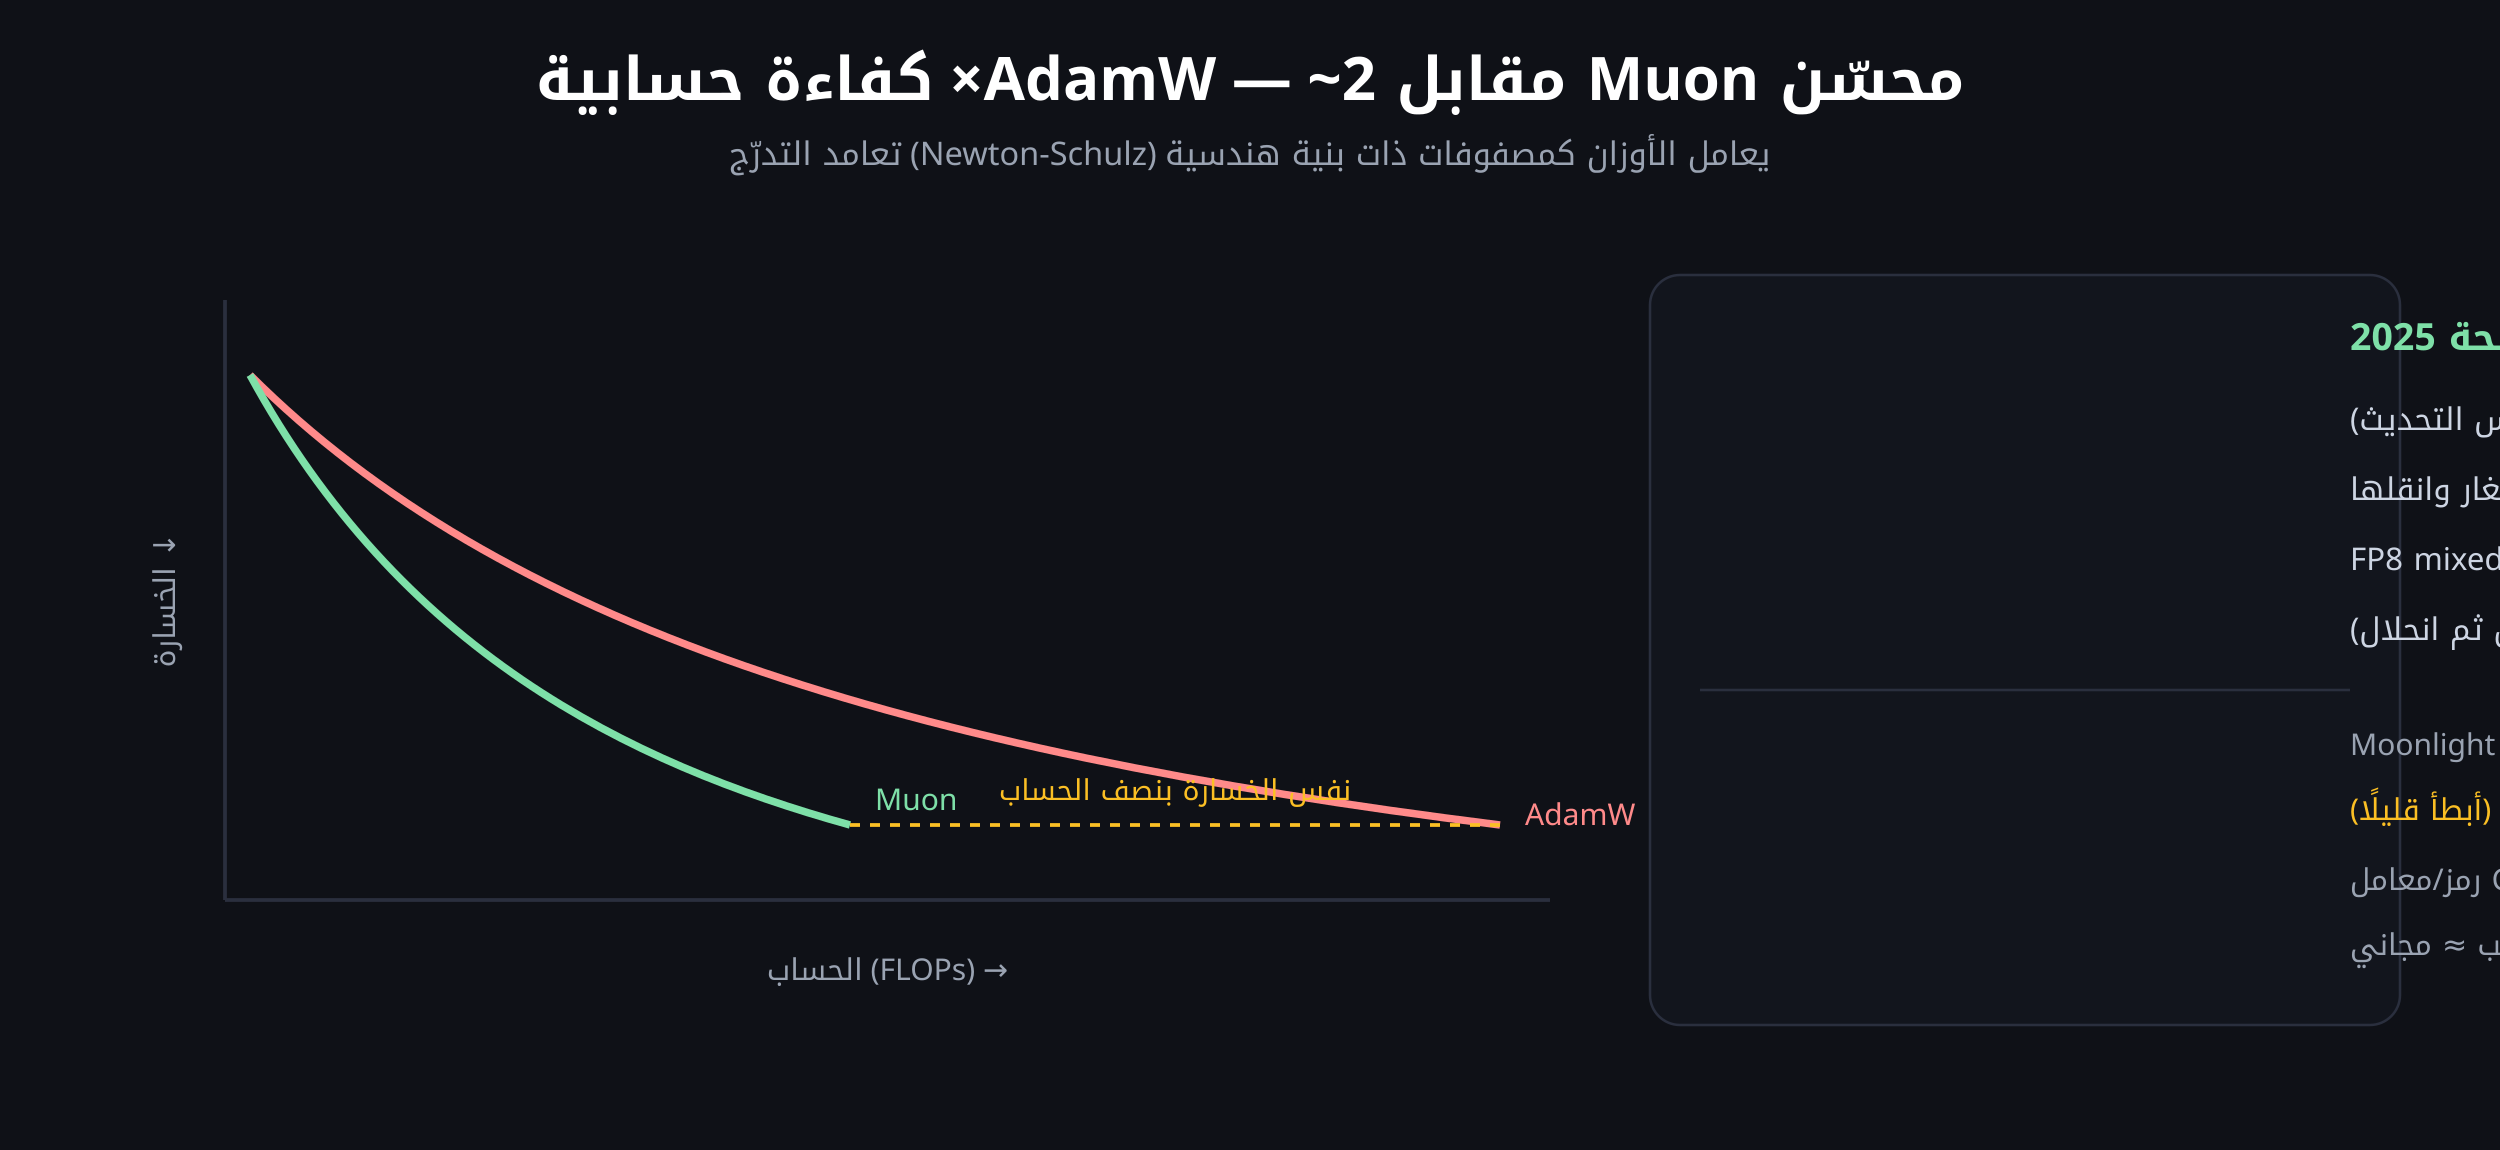
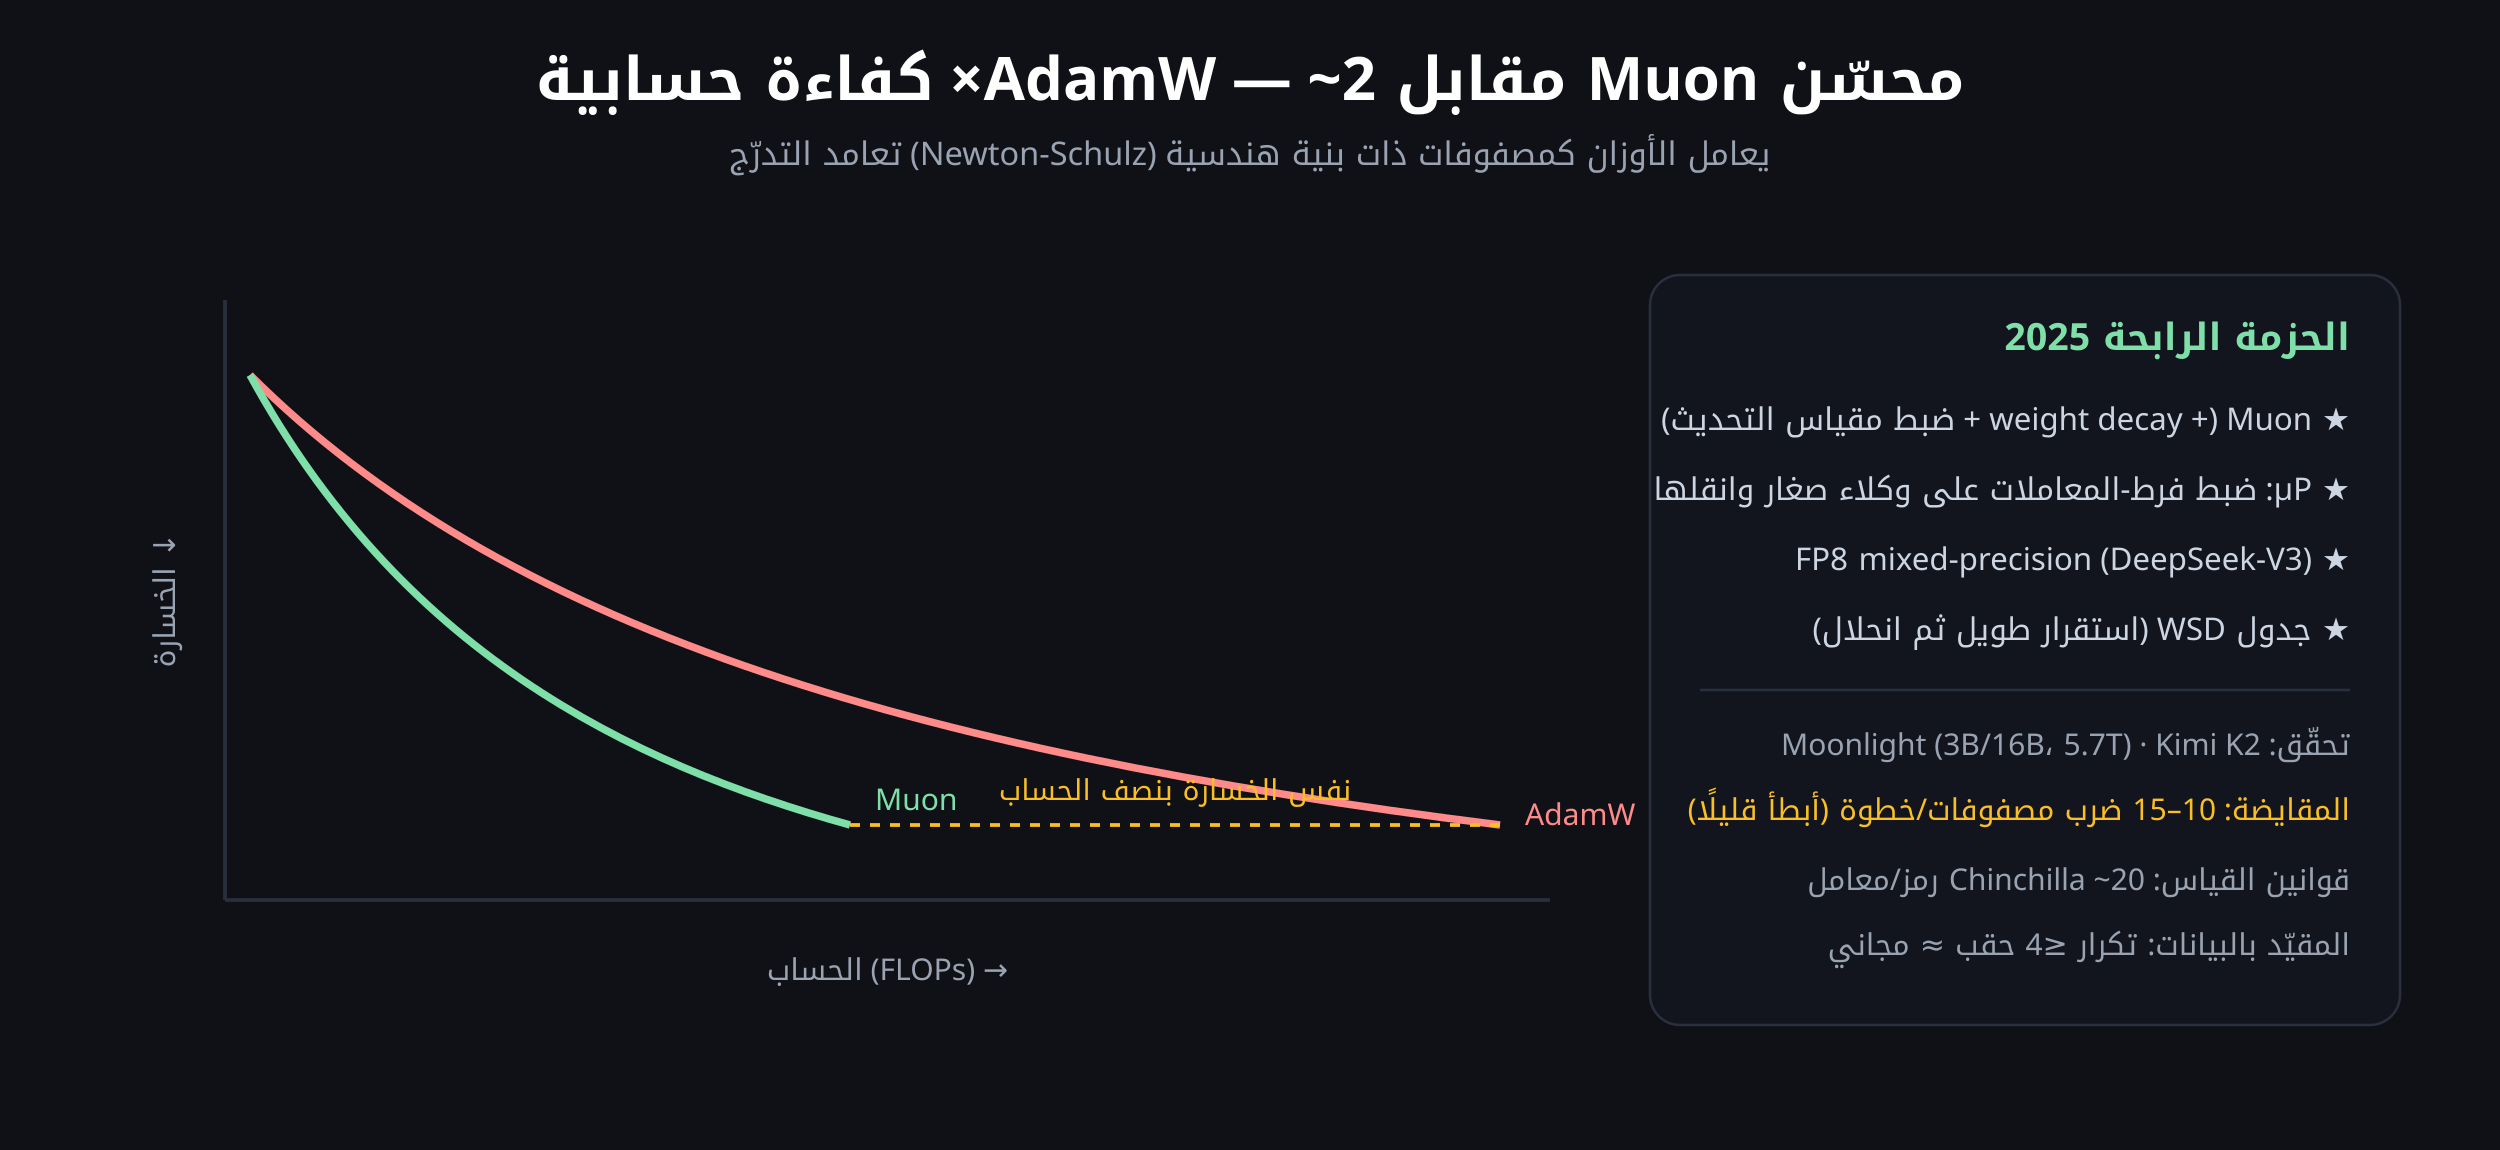
<svg xmlns="http://www.w3.org/2000/svg" viewBox="0 0 1000 460" font-family="'Segoe UI',Tahoma,'Noto Kufi Arabic','Cairo',sans-serif">
  <rect width="1000" height="460" fill="#0f1117" />
  <text x="500" y="40" text-anchor="middle" direction="rtl" font-size="24" font-weight="700" fill="#fff">محسّن Muon مقابل AdamW — ~2× كفاءة حسابية</text>
  <text x="500" y="66" text-anchor="middle" font-size="13" fill="#9aa3b2">تعامد التدرّج (Newton-Schulz) يعامل الأوزان كمصفوفات ذات بنية هندسية</text>
  <line x1="90" y1="360" x2="620" y2="360" stroke="#2a2f3e" stroke-width="1.5" />
  <line x1="90" y1="120" x2="90" y2="360" stroke="#2a2f3e" stroke-width="1.5" />
  <text x="355" y="392" text-anchor="middle" font-size="12" fill="#9aa3b2">الحساب (FLOPs) →</text>
  <text x="70" y="240" text-anchor="middle" font-size="12" fill="#9aa3b2" transform="rotate(-90 70 240)">الخسارة ↓</text>
  <path d="M100,150 C200,250 360,300 600,330" fill="none" stroke="#ff8a8a" stroke-width="3" />
  <text x="610" y="330" font-size="12" fill="#ff8a8a">AdamW</text>
  <path d="M100,150 C160,260 250,305 340,330" fill="none" stroke="#7ee0a8" stroke-width="3" />
  <text x="350" y="324" font-size="12" fill="#7ee0a8">Muon</text>
  <line x1="340" y1="330" x2="600" y2="330" stroke="#fbbf24" stroke-dasharray="4 4" stroke-width="1.5" />
  <text x="470" y="320" text-anchor="middle" font-size="11.5" fill="#fbbf24" direction="rtl">نفس الخسارة بنصف الحساب</text>
  <rect x="660" y="110" width="300" height="300" rx="12" fill="#12151d" stroke="#2a2f3e" />
-   <text x="940" y="140" text-anchor="end" direction="rtl" font-size="15" font-weight="700" fill="#7ee0a8">الحزمة الرابحة 2025</text>
-   <text x="940" y="172" text-anchor="end" direction="rtl" font-size="12.5" fill="#cdd5e3">★ Muon (+ weight decay + ضبط مقياس التحديث)</text>
-   <text x="940" y="200" text-anchor="end" direction="rtl" font-size="12.5" fill="#cdd5e3">★ μP: ضبط فرط-المعاملات على وكلاء صغار وانقلها</text>
-   <text x="940" y="228" text-anchor="end" direction="rtl" font-size="12.5" fill="#cdd5e3">★ FP8 mixed-precision (DeepSeek-V3)</text>
-   <text x="940" y="256" text-anchor="end" direction="rtl" font-size="12.5" fill="#cdd5e3">★ جدول WSD (استقرار طويل ثم انحلال)</text>
+   <text x="940" y="140" text-anchor="start" direction="rtl" font-size="15" font-weight="700" fill="#7ee0a8">الحزمة الرابحة 2025</text>
+   <text x="940" y="172" text-anchor="start" direction="rtl" font-size="12.5" fill="#cdd5e3">★ Muon (+ weight decay + ضبط مقياس التحديث)</text>
+   <text x="940" y="200" text-anchor="start" direction="rtl" font-size="12.5" fill="#cdd5e3">★ μP: ضبط فرط-المعاملات على وكلاء صغار وانقلها</text>
+   <text x="940" y="228" text-anchor="start" direction="rtl" font-size="12.5" fill="#cdd5e3">★ FP8 mixed-precision (DeepSeek-V3)</text>
+   <text x="940" y="256" text-anchor="start" direction="rtl" font-size="12.5" fill="#cdd5e3">★ جدول WSD (استقرار طويل ثم انحلال)</text>
  <line x1="680" y1="276" x2="940" y2="276" stroke="#2a2f3e" />
-   <text x="940" y="302" text-anchor="end" direction="rtl" font-size="12" fill="#9aa3b2">تحقّق: Moonlight (3B/16B، 5.7T) · Kimi K2</text>
-   <text x="940" y="328" text-anchor="end" direction="rtl" font-size="12" fill="#fbbf24">المقايضة: 10–15 ضرب مصفوفات/خطوة (أبطأ قليلًا)</text>
-   <text x="940" y="356" text-anchor="end" direction="rtl" font-size="12" fill="#9aa3b2">قوانين القياس: Chinchilla ~20 رمز/معامل</text>
-   <text x="940" y="382" text-anchor="end" direction="rtl" font-size="12" fill="#9aa3b2">المقيّد بالبيانات: تكرار ≤4 حقب ≈ مجاني</text>
+   <text x="940" y="302" text-anchor="start" direction="rtl" font-size="12" fill="#9aa3b2">تحقّق: Moonlight (3B/16B، 5.7T) · Kimi K2</text>
+   <text x="940" y="328" text-anchor="start" direction="rtl" font-size="12" fill="#fbbf24">المقايضة: 10–15 ضرب مصفوفات/خطوة (أبطأ قليلًا)</text>
+   <text x="940" y="356" text-anchor="start" direction="rtl" font-size="12" fill="#9aa3b2">قوانين القياس: Chinchilla ~20 رمز/معامل</text>
+   <text x="940" y="382" text-anchor="start" direction="rtl" font-size="12" fill="#9aa3b2">المقيّد بالبيانات: تكرار ≤4 حقب ≈ مجاني</text>
</svg>
